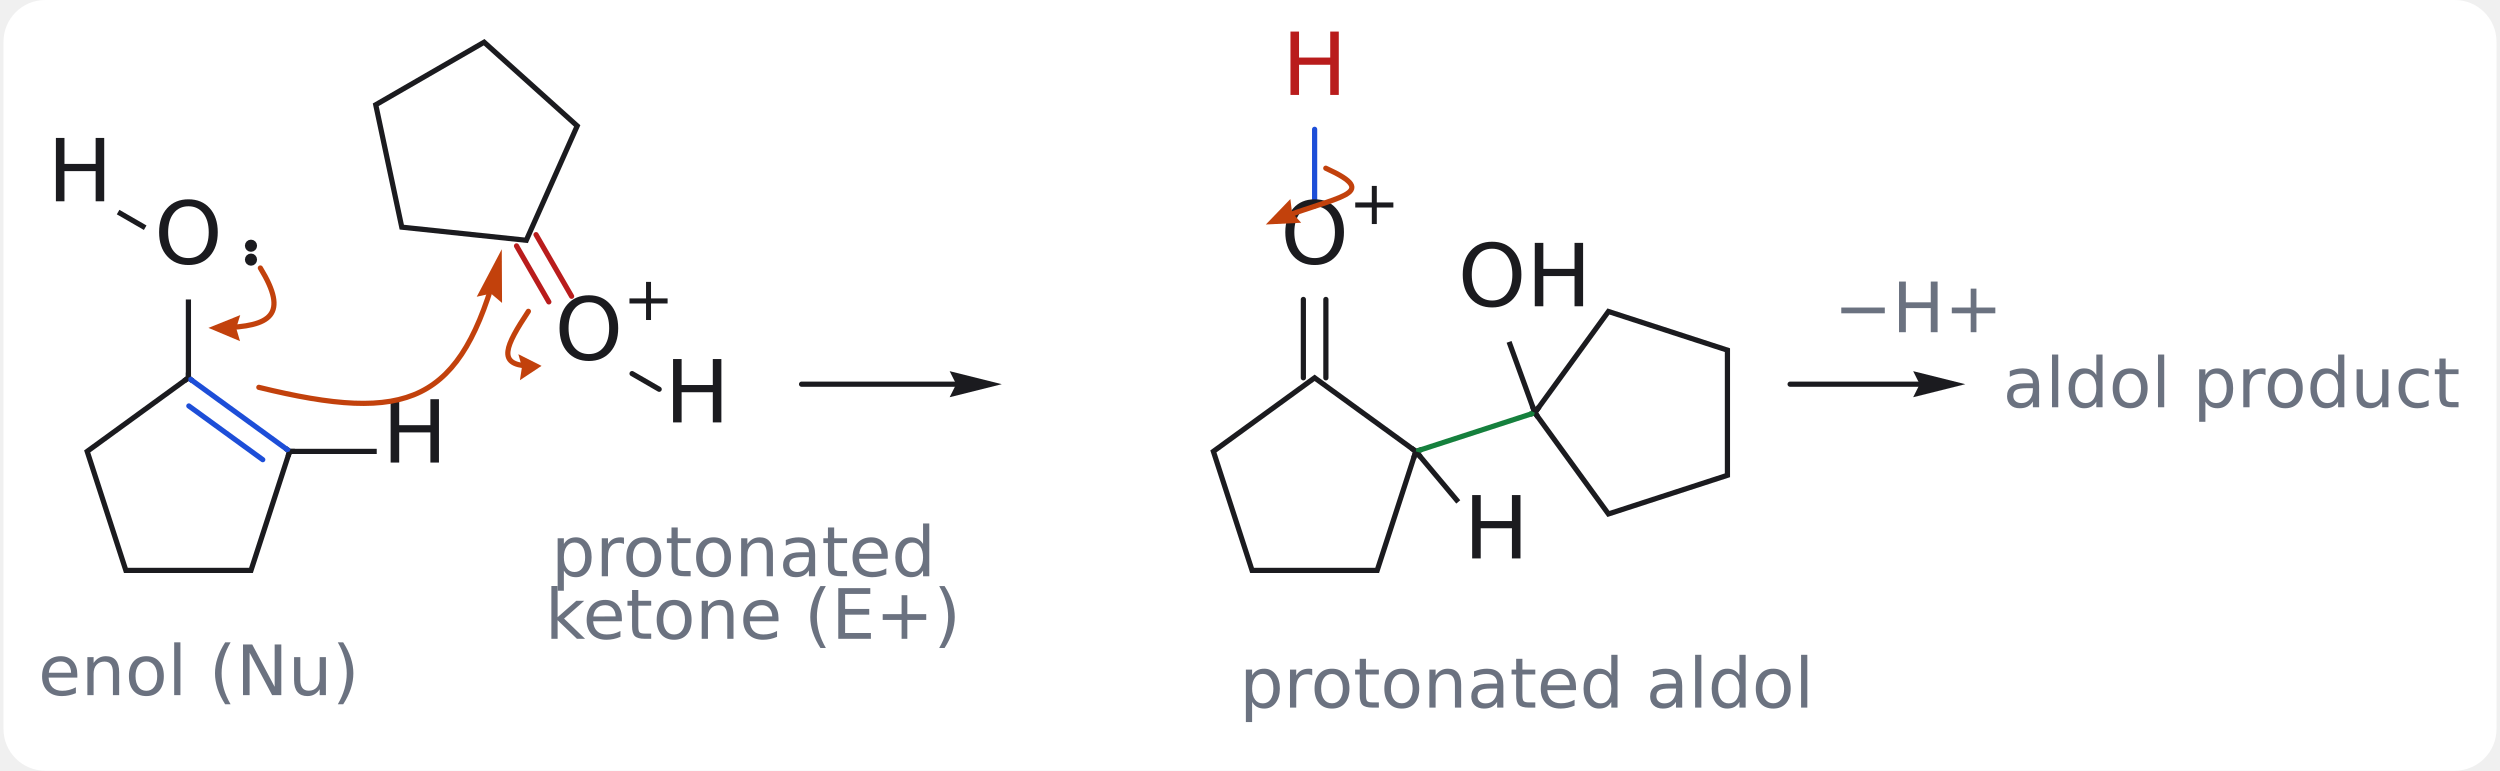
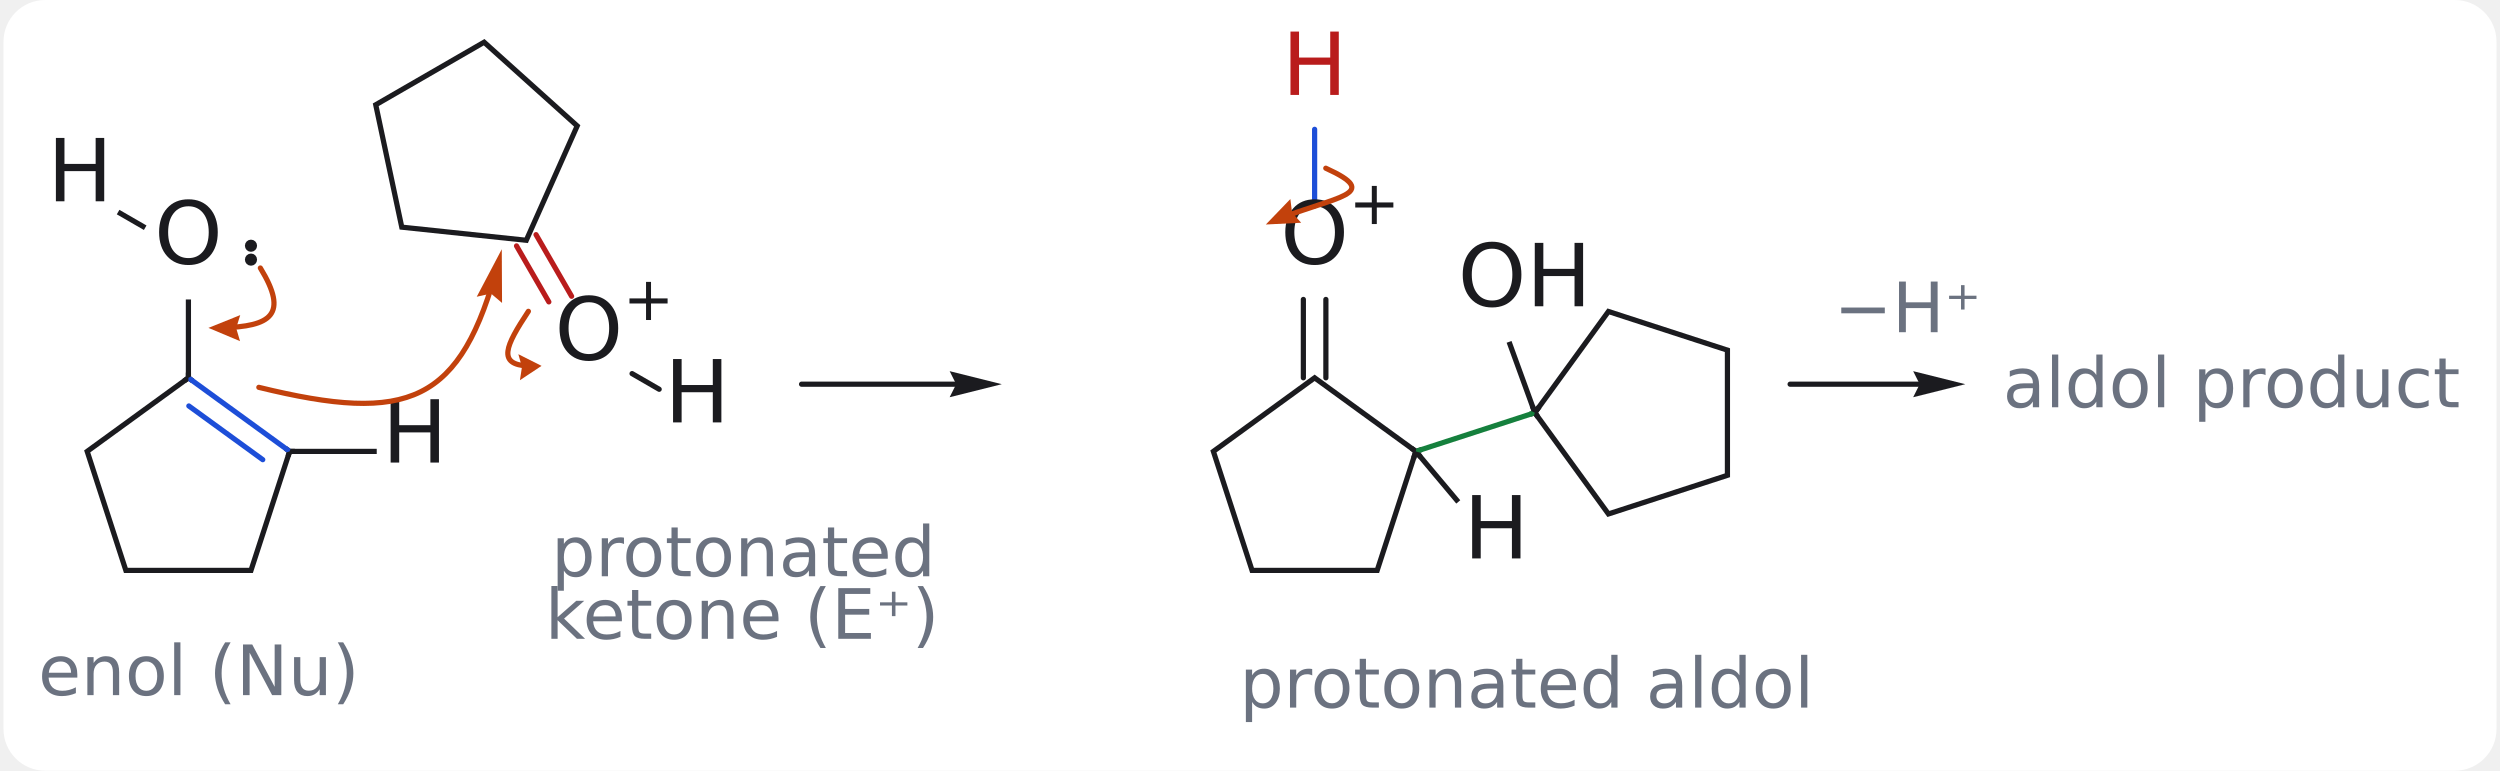
<svg xmlns="http://www.w3.org/2000/svg" viewBox="-62.067 -154.151 836.758 258.684" width="519" height="160">
  <style>.c-ink.fill{fill:#1b1b1f}.c-ink.stroke{stroke:#1b1b1f}.c-arrow.fill{fill:#c2410c}.c-arrow.stroke{stroke:#c2410c}.c-nu.fill{fill:#1d4ed8}.c-nu.stroke{stroke:#1d4ed8}.c-el.fill{fill:#b91c1c}.c-el.stroke{stroke:#b91c1c}.c-good.fill{fill:#15803d}.c-good.stroke{stroke:#15803d}.c-muted.fill{fill:#6b7280}.c-muted.stroke{stroke:#6b7280}.card{fill:#ffffff}@media (prefers-color-scheme: dark){.c-ink.fill{fill:#e6e6ea}.c-ink.stroke{stroke:#e6e6ea}.c-arrow.fill{fill:#ff9f5a}.c-arrow.stroke{stroke:#ff9f5a}.c-nu.fill{fill:#8ab4ff}.c-nu.stroke{stroke:#8ab4ff}.c-el.fill{fill:#ff8a8a}.c-el.stroke{stroke:#ff8a8a}.c-good.fill{fill:#6ee7a0}.c-good.stroke{stroke:#6ee7a0}.c-muted.fill{fill:#9ca3af}.c-muted.stroke{stroke:#9ca3af}.card{fill:#1e1e1e}}</style>
  <rect class="card" x="-62.067" y="-154.151" width="836.758" height="258.684" rx="14" />
  <path class="c-nu stroke" d="M0.142 -17.893 L24.947 0.136 " fill="none" stroke-width="1.75" stroke-linecap="round" stroke-linejoin="round" />
  <path class="c-el stroke" d="M116.674 -75.39 L128.611 -54.715 " fill="none" stroke-width="1.75" stroke-linecap="round" stroke-linejoin="round" />
  <path class="c-el stroke" d="M110.126 -71.61 L120.972 -52.825 " fill="none" stroke-width="1.75" stroke-linecap="round" stroke-linejoin="round" />
  <line class="c-ink stroke" x1="148.908" y1="-28.752" x2="158.002" y2="-23.501" stroke-width="1.75" stroke-linecap="round" />
  <line class="c-ink stroke" x1="374.22" y1="-27.342" x2="374.22" y2="-53.645" stroke-width="1.75" stroke-linecap="round" />
  <line class="c-ink stroke" x1="381.78" y1="-27.342" x2="381.78" y2="-53.645" stroke-width="1.75" stroke-linecap="round" />
  <path class="c-nu stroke" d="M378 -85.039 L378 -110.744 " fill="none" stroke-width="1.75" stroke-linecap="round" stroke-linejoin="round" />
  <path class="c-ink fill stroke" d="M-0.875 -27.788 L-1.93 -27.021 L-0.901 -25.605 L0 -26.26 L0 -27.342 Z M0 -26.26 L0.901 -25.605 L1.93 -27.021 L0.875 -27.788 L0 -27.342 Z M0.875 -27.788 L0.875 -29.092 L-0.875 -29.092 L-0.875 -27.788 L0 -27.342 Z " stroke-width="0" stroke-linecap="round" stroke-linejoin="round" />
  <path class="c-ink fill stroke" d="M32.949 -2.312 L32.605 -1.252 L34.269 -0.711 L34.614 -1.771 L33.978 -2.646 Z M34.262 -3.521 L33.077 -4.383 L32.048 -2.967 L32.949 -2.312 L33.978 -2.646 Z M34.614 -1.771 L35.728 -1.771 L35.728 -3.521 L34.262 -3.521 L33.978 -2.646 Z " stroke-width="0" stroke-linecap="round" stroke-linejoin="round" />
  <path class="c-ink fill stroke" d="M410.949 -2.312 L410.388 -0.583 L412.052 -0.042 L412.322 -0.875 L411.978 -2.646 Z M412.132 -3.616 L411.077 -4.383 L410.048 -2.967 L410.949 -2.312 L411.978 -2.646 Z M413.482 -2.215 L414.315 -2.485 L413.774 -4.15 L412.132 -3.616 L411.978 -2.646 Z M412.322 -0.875 L412.885 -0.204 L414.225 -1.33 L413.482 -2.215 L411.978 -2.646 Z " stroke-width="0" stroke-linecap="round" stroke-linejoin="round" />
  <path class="c-ink fill stroke" d="M450.788 -16.176 L449.956 -15.906 L450.497 -14.241 L451.586 -14.595 L451.92 -15.624 Z M452.18 -17.47 L451.88 -18.292 L450.236 -17.693 L450.788 -16.176 L451.92 -15.624 Z M451.586 -14.595 L452.241 -13.694 L453.657 -14.723 L453.002 -15.624 L451.92 -15.624 Z M453.002 -15.624 L454.11 -17.148 L452.694 -18.177 L452.18 -17.47 L451.92 -15.624 Z " stroke-width="0" stroke-linecap="round" stroke-linejoin="round" />
  <path class="c-ink fill stroke" d="M-0.875 -27.788 L-35.007 -2.98 L-32.949 -2.312 L0 -26.26 L0 -27.342 Z M-35.007 -2.98 L-21.636 38.171 L-20.364 36.421 L-32.949 -2.312 Z M-21.636 38.171 L21.636 38.171 L20.364 36.421 L-20.364 36.421 Z M21.636 38.171 L34.614 -1.771 L33.978 -2.646 L32.949 -2.312 L20.364 36.421 Z M0.875 -27.788 L0.875 -53.645 L-0.875 -53.645 L-0.875 -27.788 L0 -27.342 Z M-14.07 -78.476 L-23.164 -83.727 L-24.039 -82.211 L-14.945 -76.96 Z M34.614 -1.771 L63.208 -1.771 L63.208 -3.521 L34.262 -3.521 L33.978 -2.646 Z M113.941 -72.563 L131.552 -112.113 L129.436 -111.663 L112.859 -74.437 Z M131.552 -112.113 L99.359 -141.061 L99.133 -138.911 L129.436 -111.663 Z M99.359 -141.061 L61.886 -119.426 L63.862 -118.546 L99.133 -138.911 Z M61.886 -119.426 L70.886 -77.107 L72.334 -78.713 L63.862 -118.546 Z M70.886 -77.107 L113.941 -72.563 L112.859 -74.437 L72.334 -78.713 Z M378 -28.424 L342.993 -2.98 L345.051 -2.312 L378 -26.26 Z M342.993 -2.98 L356.364 38.171 L357.636 36.421 L345.051 -2.312 Z M356.364 38.171 L399.636 38.171 L398.364 36.421 L357.636 36.421 Z M399.636 38.171 L412.322 -0.875 L411.978 -2.646 L410.949 -2.312 L398.364 36.421 Z M378 -26.26 L410.949 -2.312 L411.978 -2.646 L412.132 -3.616 L378 -28.424 Z M412.322 -0.875 L425.544 14.876 L426.884 13.751 L413.482 -2.215 L411.978 -2.646 Z M452.18 -17.47 L444.089 -39.706 L442.445 -39.108 L450.788 -16.176 L451.92 -15.624 Z M451.586 -14.595 L476.282 19.383 L476.95 17.325 L453.002 -15.624 L451.92 -15.624 Z M476.282 19.383 L517.433 6.012 L515.683 4.74 L476.95 17.325 Z M517.433 6.012 L517.433 -37.26 L515.683 -35.988 L515.683 4.74 Z M517.433 -37.26 L476.282 -50.631 L476.95 -48.573 L515.683 -35.988 Z M476.282 -50.631 L452.18 -17.47 L451.92 -15.624 L453.002 -15.624 L476.95 -48.573 Z " stroke-width="0" stroke-linecap="round" stroke-linejoin="round" />
  <path class="c-nu fill stroke" d="M0 -26.26 L32.949 -2.312 L33.978 -2.646 L34.262 -3.521 L0.875 -27.788 L0 -27.342 Z " stroke-width="0" stroke-linecap="round" stroke-linejoin="round" />
  <path class="c-good fill stroke" d="M413.482 -2.215 L451.586 -14.595 L451.92 -15.624 L450.788 -16.176 L412.132 -3.616 L411.978 -2.646 Z " stroke-width="0" stroke-linecap="round" stroke-linejoin="round" />
-   <text class="c-ink fill" xml:space="preserve" x="-11.479" y="-85.798" font-family="DejaVu Sans" font-size="29.167" font-weight="normal" font-style="normal" text-decoration="none" dominant-baseline="text-before-edge">O</text>
+   <text class="c-ink fill" xml:space="preserve" x="-11.479" y="-85.798" font-family="DejaVu Sans, Noto Sans CJK KR, Noto Sans CJK JP, sans-serif" font-size="29.167" font-weight="normal" font-style="normal" text-decoration="none" dominant-baseline="text-before-edge">O</text>
  <path class="c-ink fill stroke" d="M21 -68.175 C21.644 -68.175 22.167 -67.653 22.167 -67.009 C22.167 -66.364 21.644 -65.842 21 -65.842 C20.356 -65.842 19.833 -66.364 19.833 -67.009 C19.833 -67.653 20.356 -68.175 21 -68.175 Z " stroke-width="1.75" stroke-linecap="round" stroke-linejoin="round" />
  <path class="c-ink fill stroke" d="M21 -72.842 C21.644 -72.842 22.167 -72.32 22.167 -71.675 C22.167 -71.031 21.644 -70.509 21 -70.509 C20.356 -70.509 19.833 -71.031 19.833 -71.675 C19.833 -72.32 20.356 -72.842 21 -72.842 Z " stroke-width="1.75" stroke-linecap="round" stroke-linejoin="round" />
-   <text class="c-ink fill" xml:space="preserve" x="-47.338" y="-106.784" font-family="DejaVu Sans" font-size="29.167" font-weight="normal" font-style="normal" text-decoration="none" dominant-baseline="text-before-edge">H</text>
-   <text class="c-ink fill" xml:space="preserve" x="65.012" y="-19.088" font-family="DejaVu Sans" font-size="29.167" font-weight="normal" font-style="normal" text-decoration="none" dominant-baseline="text-before-edge">H</text>
-   <text class="c-ink fill" xml:space="preserve" x="122.921" y="-53.584" font-family="DejaVu Sans" font-size="29.167" font-weight="normal" font-style="normal" text-decoration="none" dominant-baseline="text-before-edge">O</text>
-   <text class="c-ink fill" xml:space="preserve" x="145.879" y="-60.876" font-family="DejaVu Sans" font-size="20.417" font-weight="normal" font-style="normal" text-decoration="none" dominant-baseline="text-before-edge">+</text>
-   <text class="c-ink fill" xml:space="preserve" x="159.806" y="-32.57" font-family="DejaVu Sans" font-size="29.167" font-weight="normal" font-style="normal" text-decoration="none" dominant-baseline="text-before-edge">H</text>
-   <text class="c-ink fill" xml:space="preserve" x="366.521" y="-85.798" font-family="DejaVu Sans" font-size="29.167" font-weight="normal" font-style="normal" text-decoration="none" dominant-baseline="text-before-edge">O</text>
-   <text class="c-ink fill" xml:space="preserve" x="389.479" y="-93.09" font-family="DejaVu Sans" font-size="20.417" font-weight="normal" font-style="normal" text-decoration="none" dominant-baseline="text-before-edge">+</text>
-   <text class="c-el fill" xml:space="preserve" x="367.034" y="-142.484" font-family="DejaVu Sans" font-size="29.167" font-weight="normal" font-style="normal" text-decoration="none" dominant-baseline="text-before-edge">H</text>
-   <text class="c-ink fill" xml:space="preserve" x="428.018" y="13.084" font-family="DejaVu Sans" font-size="29.167" font-weight="normal" font-style="normal" text-decoration="none" dominant-baseline="text-before-edge">H</text>
-   <text class="c-ink fill" xml:space="preserve" x="426.077" y="-71.56" font-family="DejaVu Sans" font-size="29.167" font-weight="normal" font-style="normal" text-decoration="none" dominant-baseline="text-before-edge">OH</text>
+   <text class="c-ink fill" xml:space="preserve" x="-47.338" y="-106.784" font-family="DejaVu Sans, Noto Sans CJK KR, Noto Sans CJK JP, sans-serif" font-size="29.167" font-weight="normal" font-style="normal" text-decoration="none" dominant-baseline="text-before-edge">H</text>
+   <text class="c-ink fill" xml:space="preserve" x="65.012" y="-19.088" font-family="DejaVu Sans, Noto Sans CJK KR, Noto Sans CJK JP, sans-serif" font-size="29.167" font-weight="normal" font-style="normal" text-decoration="none" dominant-baseline="text-before-edge">H</text>
+   <text class="c-ink fill" xml:space="preserve" x="122.921" y="-53.584" font-family="DejaVu Sans, Noto Sans CJK KR, Noto Sans CJK JP, sans-serif" font-size="29.167" font-weight="normal" font-style="normal" text-decoration="none" dominant-baseline="text-before-edge">O</text>
+   <text class="c-ink fill" xml:space="preserve" x="145.879" y="-60.876" font-family="DejaVu Sans, Noto Sans CJK KR, Noto Sans CJK JP, sans-serif" font-size="20.417" font-weight="normal" font-style="normal" text-decoration="none" dominant-baseline="text-before-edge">+</text>
+   <text class="c-ink fill" xml:space="preserve" x="159.806" y="-32.57" font-family="DejaVu Sans, Noto Sans CJK KR, Noto Sans CJK JP, sans-serif" font-size="29.167" font-weight="normal" font-style="normal" text-decoration="none" dominant-baseline="text-before-edge">H</text>
+   <text class="c-ink fill" xml:space="preserve" x="366.521" y="-85.798" font-family="DejaVu Sans, Noto Sans CJK KR, Noto Sans CJK JP, sans-serif" font-size="29.167" font-weight="normal" font-style="normal" text-decoration="none" dominant-baseline="text-before-edge">O</text>
+   <text class="c-ink fill" xml:space="preserve" x="389.479" y="-93.09" font-family="DejaVu Sans, Noto Sans CJK KR, Noto Sans CJK JP, sans-serif" font-size="20.417" font-weight="normal" font-style="normal" text-decoration="none" dominant-baseline="text-before-edge">+</text>
+   <text class="c-el fill" xml:space="preserve" x="367.034" y="-142.484" font-family="DejaVu Sans, Noto Sans CJK KR, Noto Sans CJK JP, sans-serif" font-size="29.167" font-weight="normal" font-style="normal" text-decoration="none" dominant-baseline="text-before-edge">H</text>
+   <text class="c-ink fill" xml:space="preserve" x="428.018" y="13.084" font-family="DejaVu Sans, Noto Sans CJK KR, Noto Sans CJK JP, sans-serif" font-size="29.167" font-weight="normal" font-style="normal" text-decoration="none" dominant-baseline="text-before-edge">H</text>
+   <text class="c-ink fill" xml:space="preserve" x="426.077" y="-71.56" font-family="DejaVu Sans, Noto Sans CJK KR, Noto Sans CJK JP, sans-serif" font-size="29.167" font-weight="normal" font-style="normal" text-decoration="none" dominant-baseline="text-before-edge">OH</text>
  <path class="c-ink stroke" d="M205.8 -25.2 L268.625 -25.2 " fill="none" stroke-width="1.75" stroke-linecap="round" stroke-linejoin="round" />
  <path class="c-ink fill stroke" d="M273 -25.2 L255.5 -29.575 L257.688 -25.2 L255.5 -20.825 Z " stroke-width="0" stroke-linecap="round" stroke-linejoin="round" />
  <path class="c-ink stroke" d="M537.6 -25.2 L592.025 -25.2 " fill="none" stroke-width="1.75" stroke-linecap="round" stroke-linejoin="round" />
  <path class="c-ink fill stroke" d="M596.4 -25.2 L578.9 -29.575 L581.087 -25.2 L578.9 -20.825 Z " stroke-width="0" stroke-linecap="round" stroke-linejoin="round" />
  <path class="c-arrow stroke" d="M24.147 -64.196 C33.734 -48.519 27.733 -44.529 11.095 -44.13 " fill="none" stroke-width="1.75" stroke-linecap="round" stroke-linejoin="round" />
  <path class="c-arrow fill stroke" d="M6.72 -44.1 L17.326 -39.643 L16.03 -44.028 L17.393 -48.393 Z " stroke-width="0" stroke-linecap="round" stroke-linejoin="round" />
  <path class="c-arrow stroke" d="M23.639 -24.143 C73.828 -11.863 91.546 -18.471 104.102 -66.263 " fill="none" stroke-width="1.75" stroke-linecap="round" stroke-linejoin="round" />
  <path class="c-arrow fill stroke" d="M105.178 -70.507 L96.769 -54.549 L101.538 -55.634 L105.268 -52.469 Z " stroke-width="0" stroke-linecap="round" stroke-linejoin="round" />
  <path class="c-arrow stroke" d="M114.105 -49.659 C106.396 -37.983 103.516 -31.802 114.15 -31.291 " fill="none" stroke-width="1.75" stroke-linecap="round" stroke-linejoin="round" />
  <path class="c-arrow fill stroke" d="M118.524 -31.35 L110.741 -35.265 L111.944 -30.955 L111.266 -26.531 Z " stroke-width="0" stroke-linecap="round" stroke-linejoin="round" />
  <path class="c-arrow stroke" d="M381.75 -97.692 C401.193 -88.854 384.848 -88.287 365.643 -80.521 " fill="none" stroke-width="1.75" stroke-linecap="round" stroke-linejoin="round" />
  <path class="c-arrow fill stroke" d="M361.621 -78.798 L373.485 -79.385 L370.418 -82.797 L369.864 -87.351 Z " stroke-width="0" stroke-linecap="round" stroke-linejoin="round" />
-   <text class="c-muted fill" xml:space="preserve" x="-50.4" y="63" font-family="DejaVu Sans" font-size="23.333" font-weight="normal" font-style="normal" text-decoration="none" dominant-baseline="text-before-edge">enol (Nu)</text>
-   <text class="c-muted fill" xml:space="preserve" x="121.8" y="23.1" font-family="DejaVu Sans" font-size="23.333" font-weight="normal" font-style="normal" text-decoration="none" dominant-baseline="text-before-edge">protonated</text>
-   <text class="c-muted fill" xml:space="preserve" x="119.7" y="44.1" font-family="DejaVu Sans" font-size="23.333" font-weight="normal" font-style="normal" text-decoration="none" dominant-baseline="text-before-edge">ketone (E+)</text>
-   <text class="c-muted fill" xml:space="preserve" x="552.3" y="-58.8" font-family="DejaVu Sans" font-size="23.333" font-weight="normal" font-style="normal" text-decoration="none" dominant-baseline="text-before-edge">−H+</text>
-   <text class="c-muted fill" xml:space="preserve" x="609" y="-33.6" font-family="DejaVu Sans" font-size="23.333" font-weight="normal" font-style="normal" text-decoration="none" dominant-baseline="text-before-edge">aldol product</text>
-   <text class="c-muted fill" xml:space="preserve" x="352.8" y="67.2" font-family="DejaVu Sans" font-size="23.333" font-weight="normal" font-style="normal" text-decoration="none" dominant-baseline="text-before-edge">protonated aldol</text>
+   <text class="c-muted fill" xml:space="preserve" x="-50.4" y="63" font-family="DejaVu Sans, Noto Sans CJK KR, Noto Sans CJK JP, sans-serif" font-size="23.333" font-weight="normal" font-style="normal" text-decoration="none" dominant-baseline="text-before-edge">enol (Nu)</text>
+   <text class="c-muted fill" xml:space="preserve" x="121.8" y="23.1" font-family="DejaVu Sans, Noto Sans CJK KR, Noto Sans CJK JP, sans-serif" font-size="23.333" font-weight="normal" font-style="normal" text-decoration="none" dominant-baseline="text-before-edge">protonated</text>
+   <text class="c-muted fill" xml:space="preserve" x="119.7" y="44.1" font-family="DejaVu Sans, Noto Sans CJK KR, Noto Sans CJK JP, sans-serif" font-size="23.333" font-weight="normal" font-style="normal" text-decoration="none" dominant-baseline="text-before-edge">ketone (E⁺)</text>
+   <text class="c-muted fill" xml:space="preserve" x="552.3" y="-58.8" font-family="DejaVu Sans, Noto Sans CJK KR, Noto Sans CJK JP, sans-serif" font-size="23.333" font-weight="normal" font-style="normal" text-decoration="none" dominant-baseline="text-before-edge">−H⁺</text>
+   <text class="c-muted fill" xml:space="preserve" x="609" y="-33.6" font-family="DejaVu Sans, Noto Sans CJK KR, Noto Sans CJK JP, sans-serif" font-size="23.333" font-weight="normal" font-style="normal" text-decoration="none" dominant-baseline="text-before-edge">aldol product</text>
+   <text class="c-muted fill" xml:space="preserve" x="352.8" y="67.2" font-family="DejaVu Sans, Noto Sans CJK KR, Noto Sans CJK JP, sans-serif" font-size="23.333" font-weight="normal" font-style="normal" text-decoration="none" dominant-baseline="text-before-edge">protonated aldol</text>
</svg>
